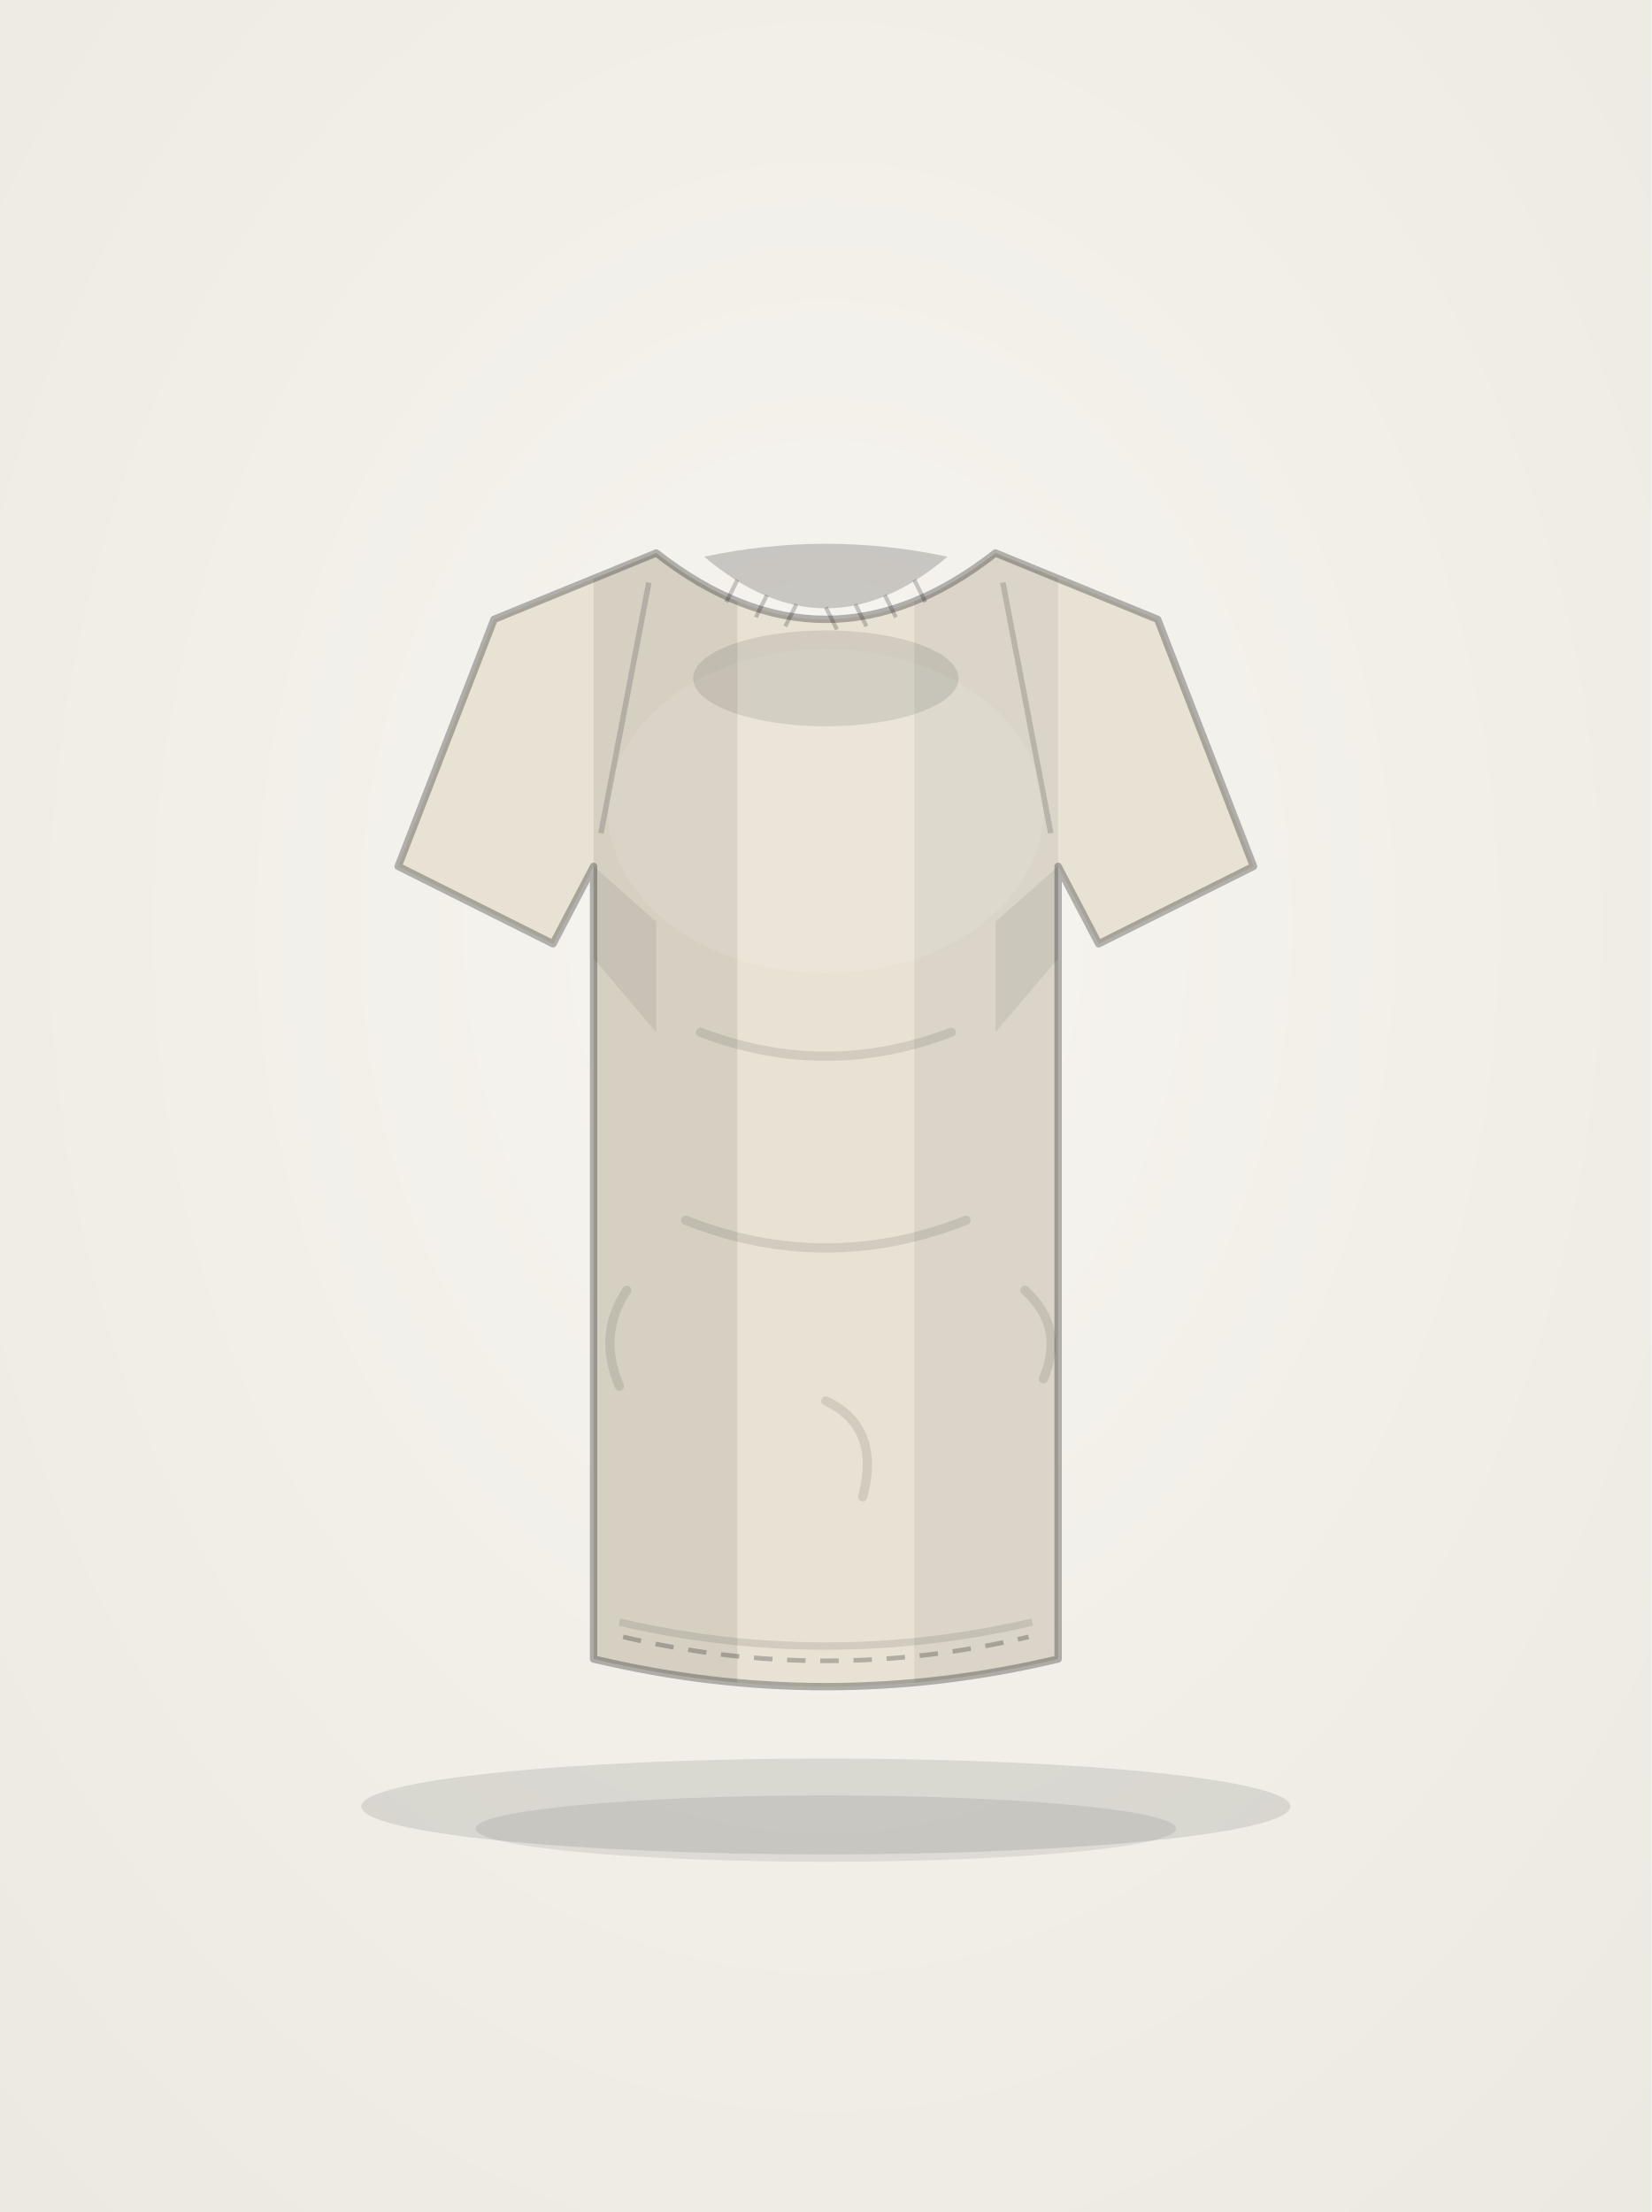
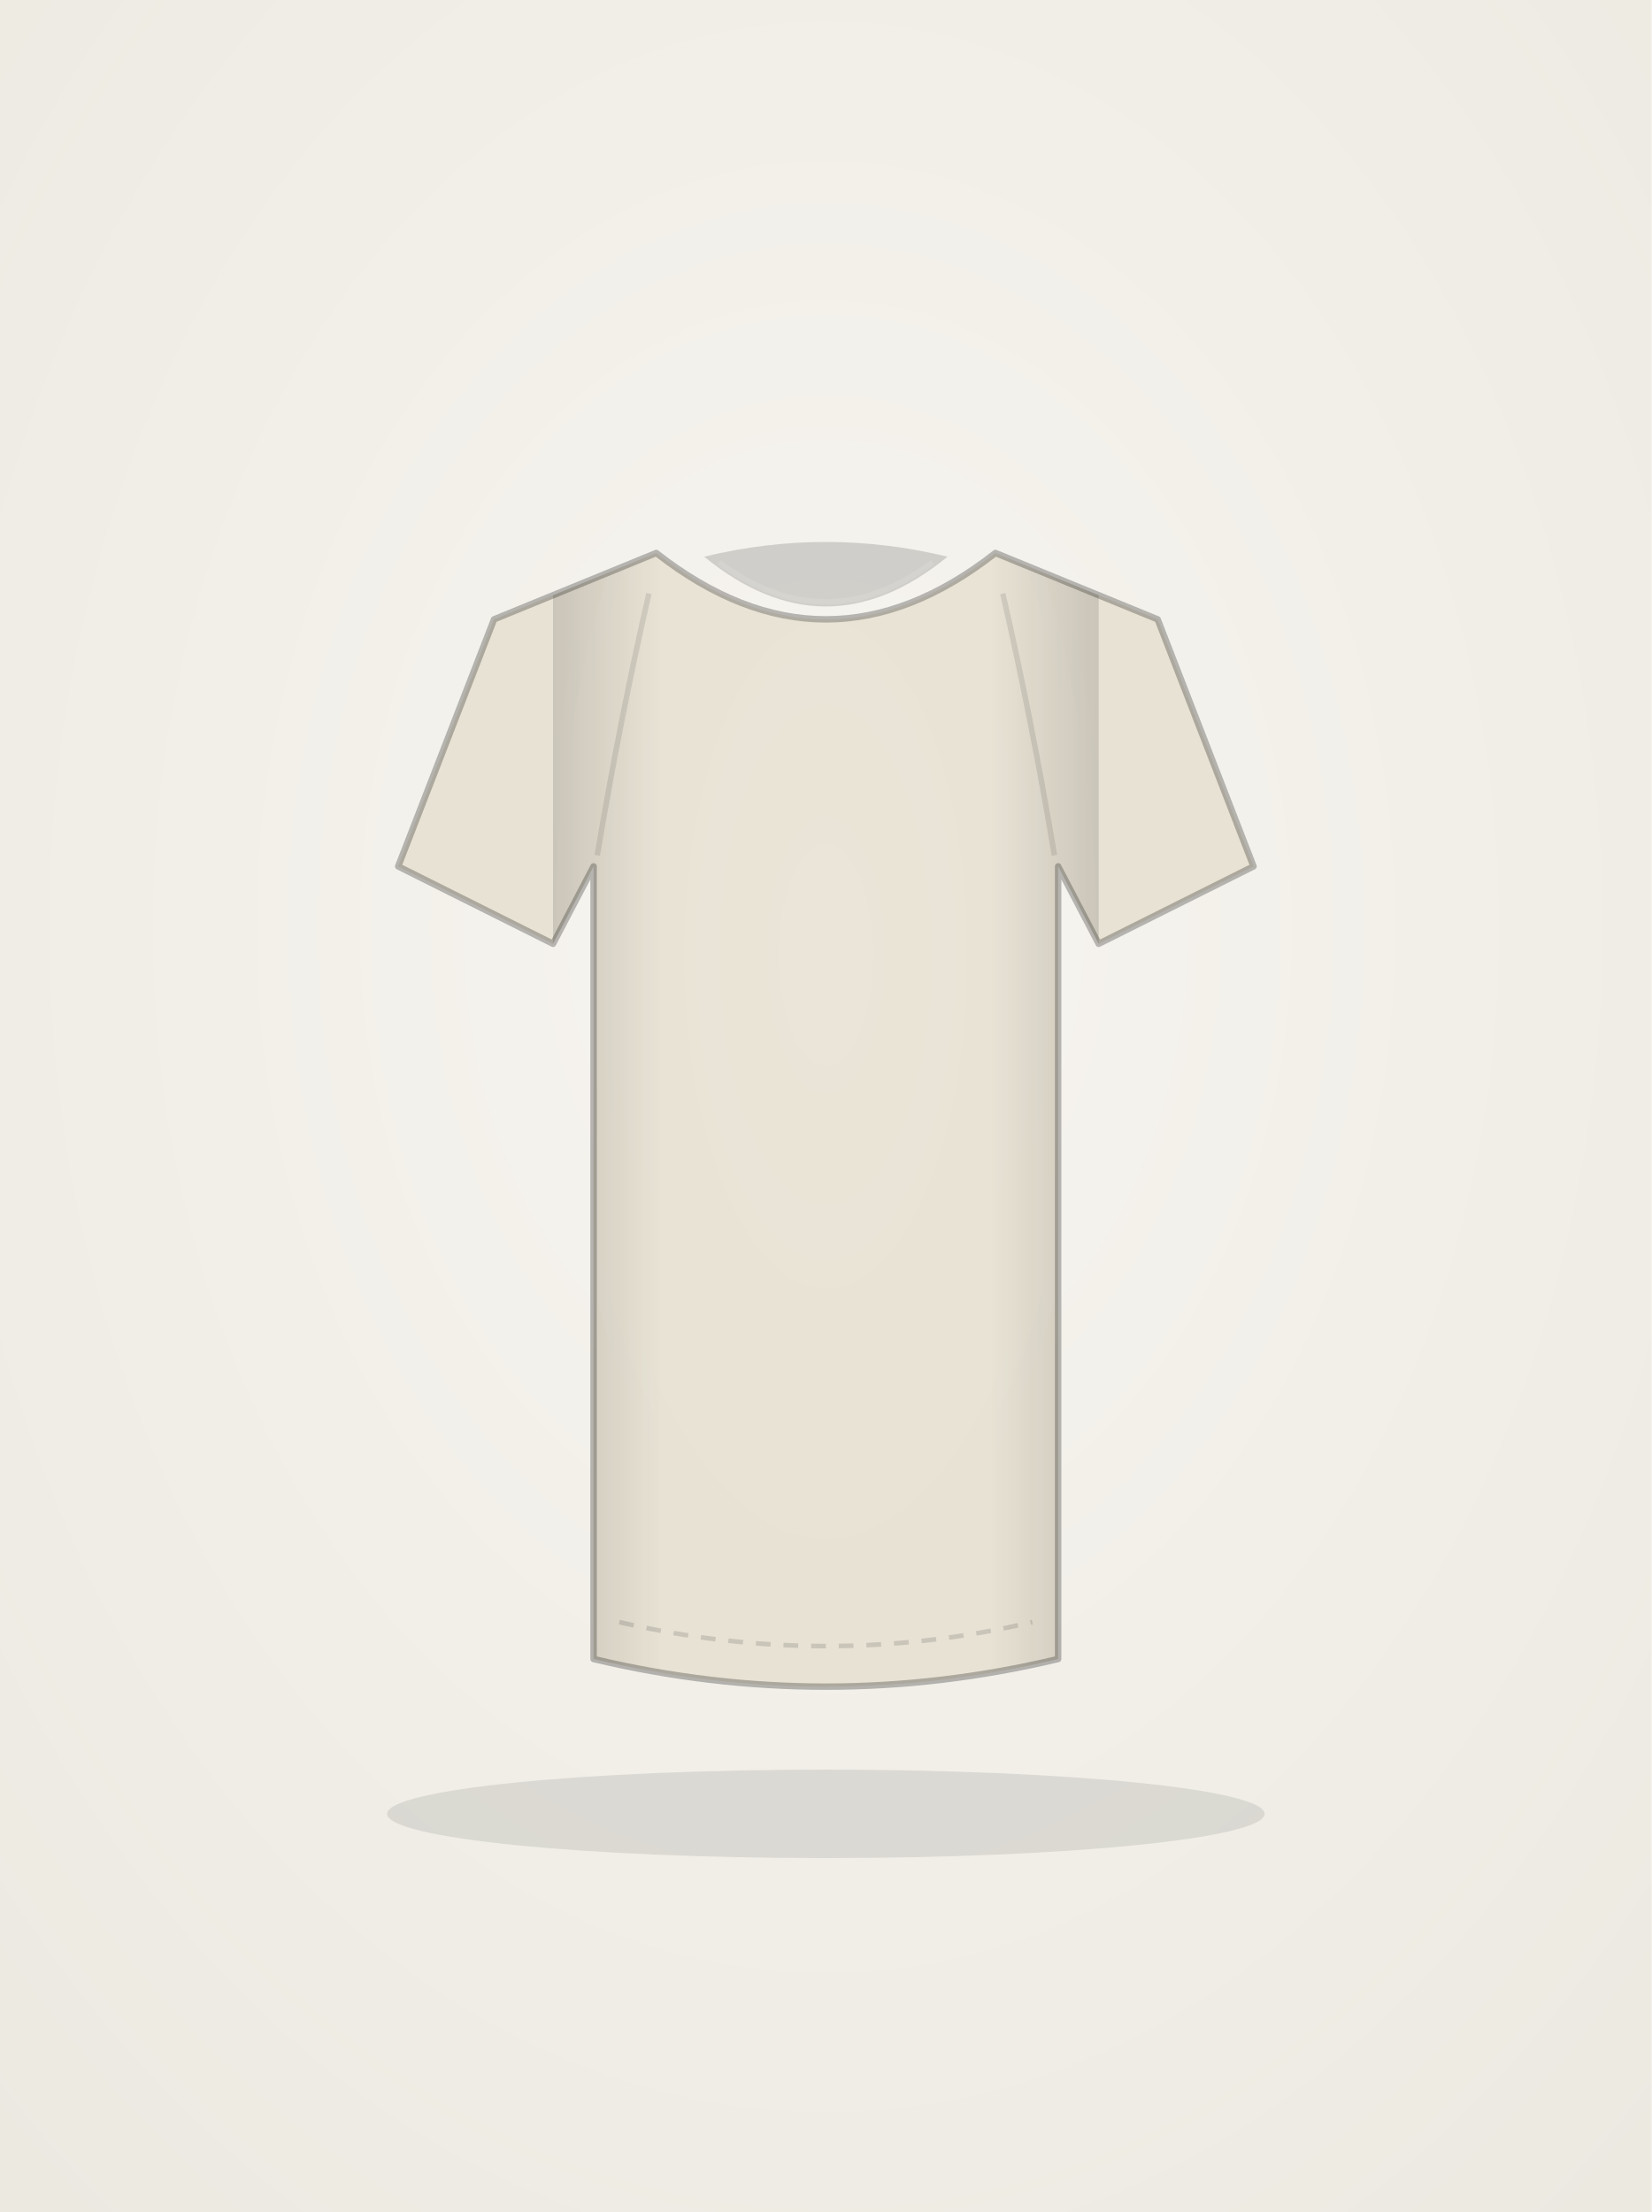
<svg xmlns="http://www.w3.org/2000/svg" viewBox="0 0 896 1200">
  <defs>
    <radialGradient id="bg" cx="50%" cy="42%" r="75%">
      <stop offset="0%" stop-color="#F7F5F0" />
      <stop offset="100%" stop-color="#ECE9E1" />
    </radialGradient>
+     <linearGradient id="sisi" x1="0" y1="0" x2="1" y2="0">
+       <stop offset="0%" stop-color="rgba(0,0,0,.13)" />
+       <stop offset="20%" stop-color="rgba(0,0,0,0)" />
+       <stop offset="80%" stop-color="rgba(0,0,0,0)" />
+       <stop offset="100%" stop-color="rgba(0,0,0,.13)" />
+     </linearGradient>
+     <radialGradient id="cahaya" cx="50%" cy="34%" r="55%">
+       <stop offset="0%" stop-color="rgba(255,255,255,.10)" />
+       <stop offset="100%" stop-color="rgba(255,255,255,0)" />
+     </radialGradient>
    <clipPath id="body-clip">
      <path d="M356 300 L268 336 L216 470 L300 512 L322 470 L322 900 Q448 930 574 900 L574 470 L596 512 L680 470 L628 336 L540 300 Q448 372 356 300 Z" />
    </clipPath>
  </defs>
  <rect width="896" height="1200" fill="url(#bg)" />
-   <ellipse cx="448" cy="980" rx="252" ry="26" fill="rgba(0,0,0,.10)" />
-   <ellipse cx="448" cy="992" rx="190" ry="18" fill="rgba(0,0,0,.08)" />
-   <path d="M356 300 L268 336 L216 470 L300 512 L322 470 L322 900 Q448 930 574 900 L574 470 L596 512 L680 470 L628 336 L540 300 Q448 372 356 300 Z" fill="#E8E2D4" stroke="rgba(0,0,0,.28)" stroke-width="4" stroke-linejoin="round" />
+   <ellipse cx="448" cy="984" rx="238" ry="24" fill="rgba(0,0,0,.09)" />
+   <path d="M356 300 L268 336 L216 470 L300 512 L322 470 L322 900 Q448 930 574 900 L574 470 L596 512 L680 470 L628 336 L540 300 Q448 372 356 300 Z" fill="#E8E2D4" stroke="rgba(0,0,0,.26)" stroke-width="3.5" stroke-linejoin="round" />
  <g clip-path="url(#body-clip)">
-     <path d="M322 300 H400 V960 H322 Z" fill="rgba(0,0,0,.08)" />
-     <path d="M496 300 H574 V960 H496 Z" fill="rgba(0,0,0,.06)" />
-     <ellipse cx="448" cy="440" rx="118" ry="88" fill="rgba(255,255,255,.09)" />
-     <ellipse cx="448" cy="368" rx="72" ry="26" fill="rgba(0,0,0,.10)" />
-     <path d="M322 470 L356 500 L356 560 L322 520 Z" fill="rgba(0,0,0,.07)" />
-     <path d="M574 470 L540 500 L540 560 L574 520 Z" fill="rgba(0,0,0,.07)" />
-     <path d="M380 560 Q448 586 516 560" fill="none" stroke="rgba(0,0,0,.10)" stroke-width="5" stroke-linecap="round" />
-     <path d="M372 662 Q448 692 524 662" fill="none" stroke="rgba(0,0,0,.10)" stroke-width="5" stroke-linecap="round" />
-     <path d="M556 700 q22 20 10 48" fill="none" stroke="rgba(0,0,0,.10)" stroke-width="5" stroke-linecap="round" />
-     <path d="M340 700 q-16 24 -4 52" fill="none" stroke="rgba(0,0,0,.10)" stroke-width="5" stroke-linecap="round" />
-     <path d="M448 760 q30 14 20 52" fill="none" stroke="rgba(0,0,0,.10)" stroke-width="5" stroke-linecap="round" />
-     <path d="M336 880 Q448 906 560 880" fill="none" stroke="rgba(0,0,0,.10)" stroke-width="4" />
-     <path d="M338 888 Q448 914 558 888" fill="none" stroke="rgba(0,0,0,.24)" stroke-width="2.5" stroke-dasharray="10 8" />
+     <rect x="300" y="280" width="296" height="700" fill="url(#sisi)" />
+     <rect x="300" y="280" width="296" height="700" fill="url(#cahaya)" />
+     <path d="M336 880 Q448 906 560 880" fill="none" stroke="rgba(0,0,0,.13)" stroke-width="2.5" stroke-dasharray="8 7" />
  </g>
-   <path d="M352 316 L326 452" stroke="rgba(0,0,0,.16)" stroke-width="3" />
-   <path d="M544 316 L570 452" stroke="rgba(0,0,0,.16)" stroke-width="3" />
-   <path d="M382 302 Q448 358 514 302 Q448 288 382 302 Z" fill="rgba(0,0,0,.18)" />
-   <line x1="400.0" y1="314.6" x2="394.0" y2="326.6" stroke="rgba(0,0,0,.20)" stroke-width="2.2" />
-   <line x1="416.0" y1="322.9" x2="410.0" y2="334.9" stroke="rgba(0,0,0,.20)" stroke-width="2.2" />
-   <line x1="432.0" y1="327.8" x2="426.0" y2="339.8" stroke="rgba(0,0,0,.20)" stroke-width="2.2" />
-   <line x1="448.0" y1="329.5" x2="454.0" y2="341.5" stroke="rgba(0,0,0,.20)" stroke-width="2.2" />
-   <line x1="464.0" y1="327.8" x2="470.0" y2="339.8" stroke="rgba(0,0,0,.20)" stroke-width="2.2" />
-   <line x1="480.0" y1="322.9" x2="486.0" y2="334.9" stroke="rgba(0,0,0,.20)" stroke-width="2.2" />
-   <line x1="496.0" y1="314.6" x2="502.0" y2="326.6" stroke="rgba(0,0,0,.20)" stroke-width="2.2" />
+   <path d="M352 322 Q336 392 324 464" fill="none" stroke="rgba(0,0,0,.10)" stroke-width="3" />
+   <path d="M544 322 Q560 392 572 464" fill="none" stroke="rgba(0,0,0,.10)" stroke-width="3" />
+   <path d="M382 302 Q448 356 514 302 Q448 286 382 302 Z" fill="rgba(0,0,0,.15)" />
+   <path d="M390 305 Q448 348 506 305" fill="none" stroke="rgba(255,255,255,.10)" stroke-width="3" />
</svg>
